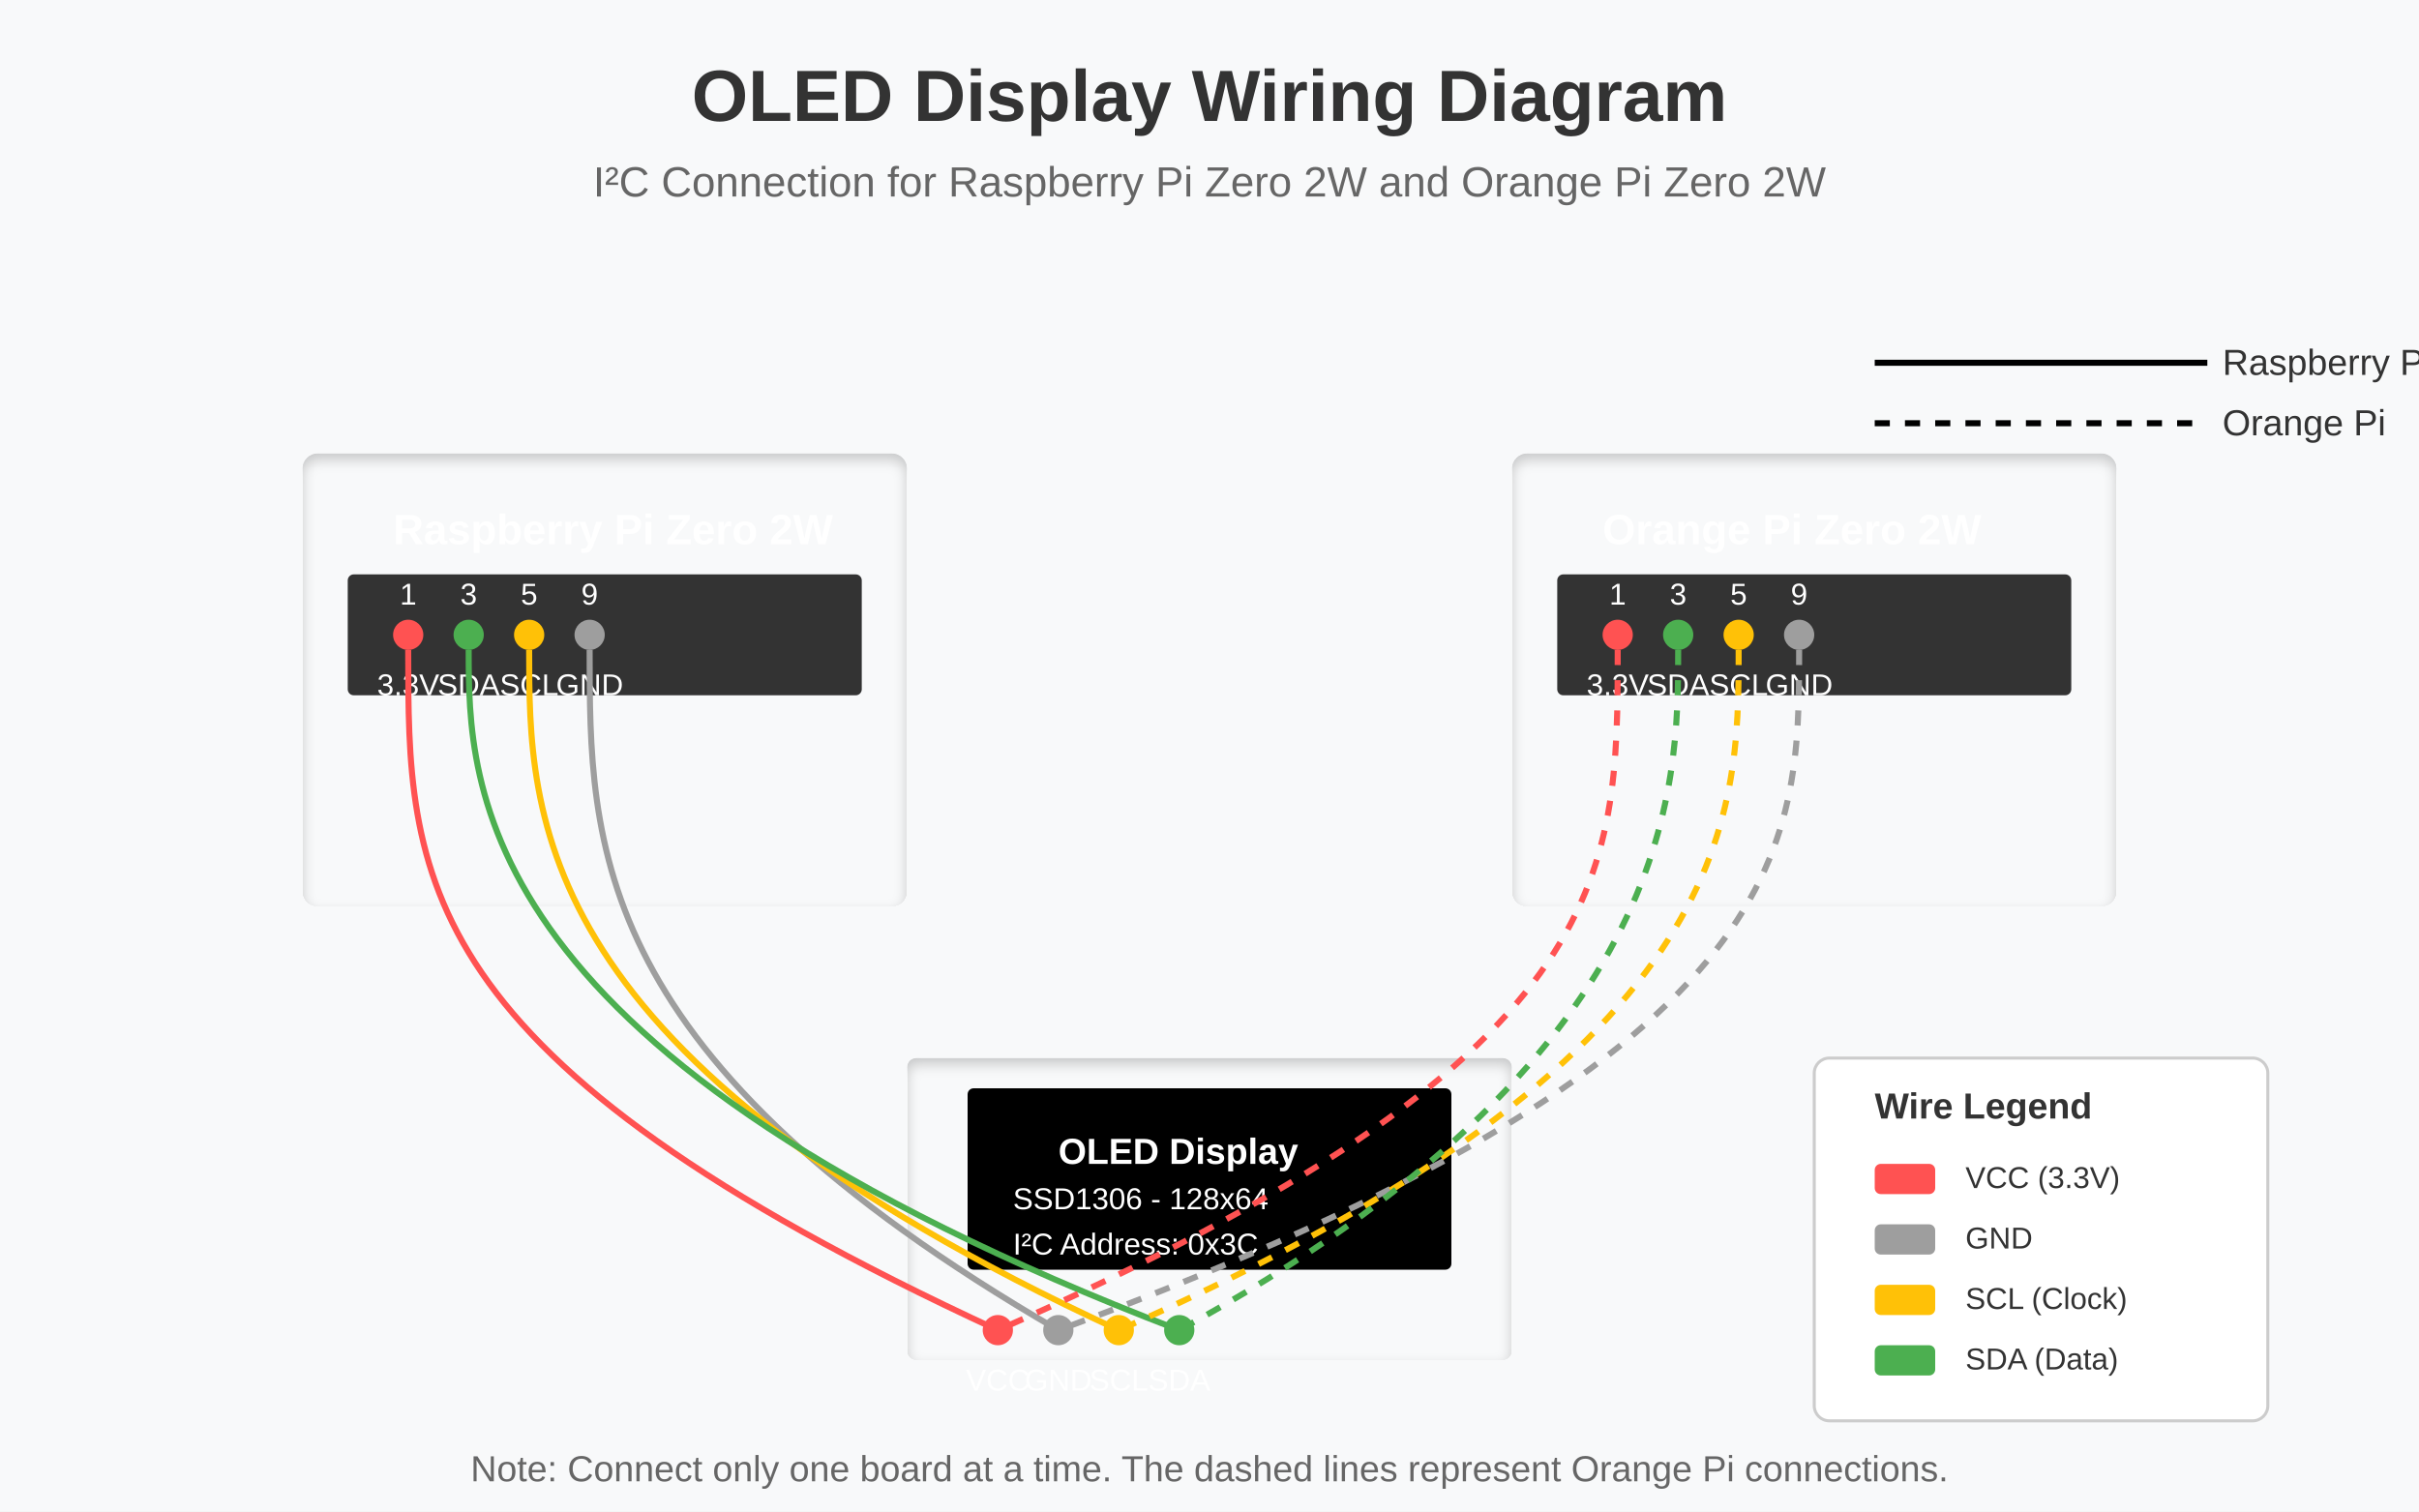
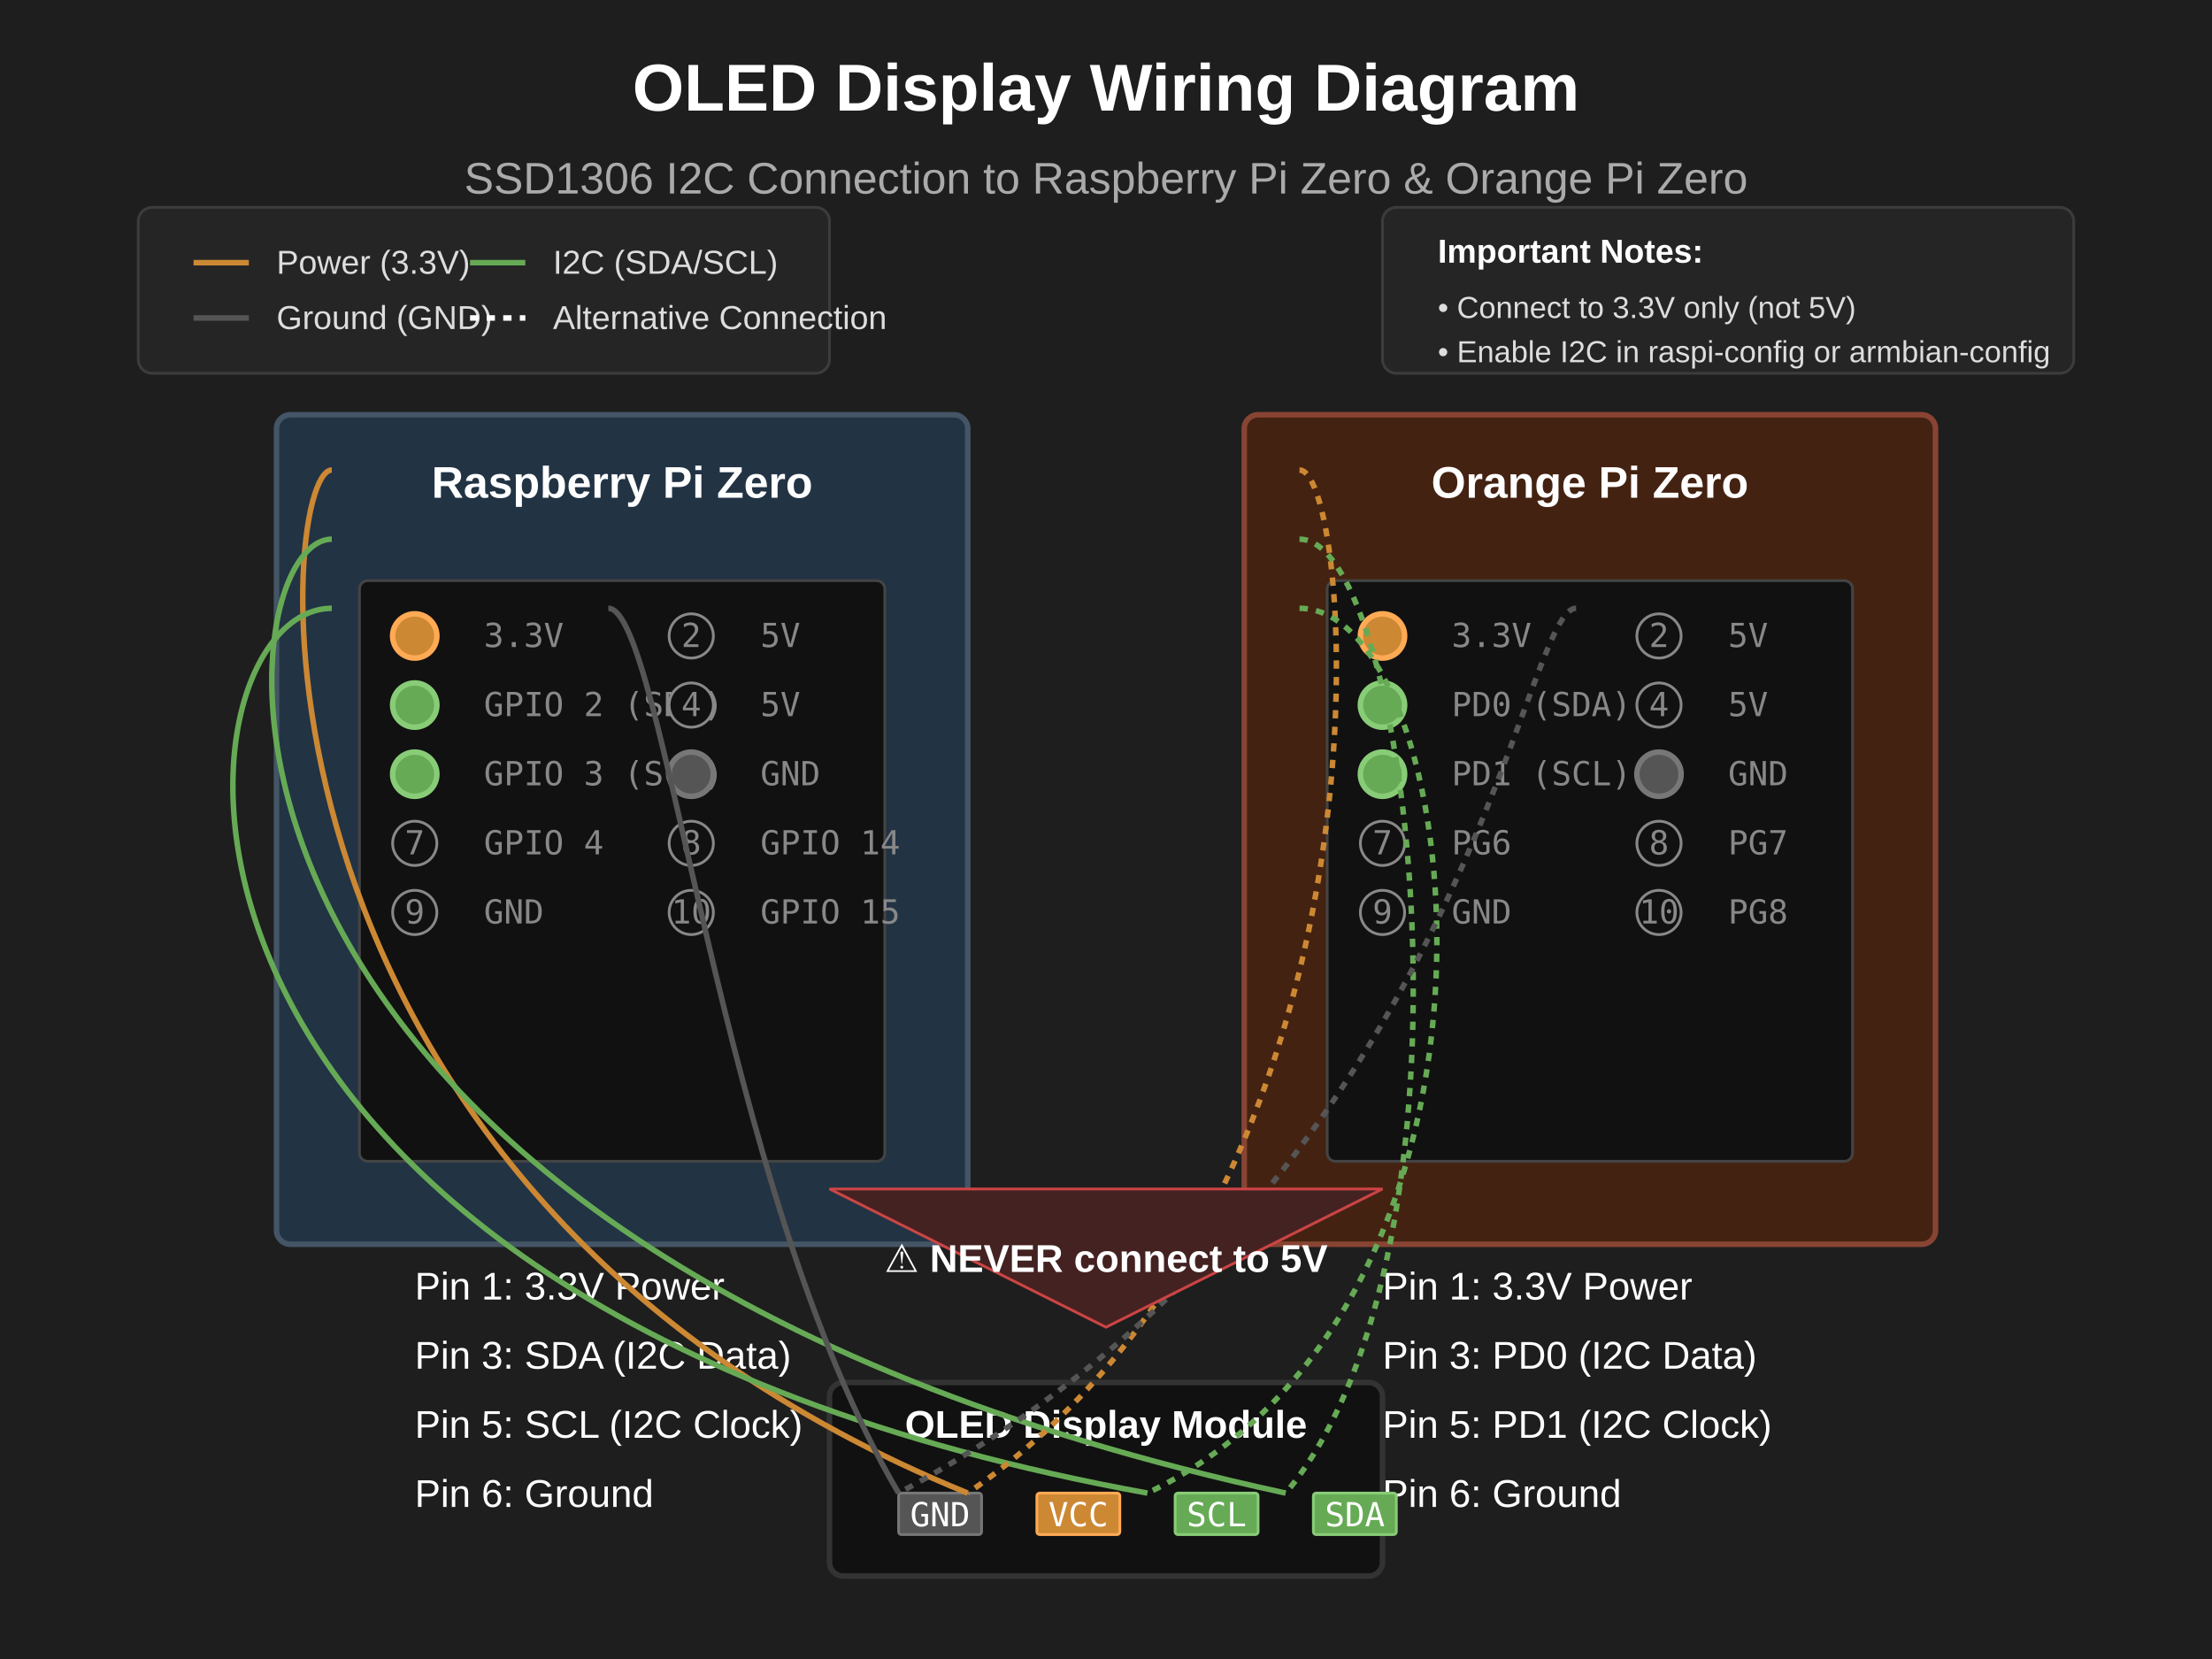
- <svg xmlns="http://www.w3.org/2000/svg" width="800px" height="500px" viewBox="0 0 800 500" version="1.1">
-   <defs>
-     <filter x="-5%" y="-5%" width="110%" height="110%" filterUnits="objectBoundingBox" id="boardShadow">
-       <feGaussianBlur stdDeviation="2" in="SourceAlpha" result="shadowBlurInner1" />
-       <feOffset dx="0" dy="2" in="shadowBlurInner1" result="shadowOffsetInner1" />
-       <feComposite in="shadowOffsetInner1" in2="SourceAlpha" operator="arithmetic" k2="-1" k3="1" result="shadowInnerInner1" />
-       <feColorMatrix values="0 0 0 0 0   0 0 0 0 0   0 0 0 0 0  0 0 0 0.2 0" type="matrix" in="shadowInnerInner1" />
-     </filter>
-   </defs>
-   <g id="Wiring-Diagram" stroke="none" stroke-width="1" fill="none" fill-rule="evenodd">
-     <rect fill="#F8F9FA" x="0" y="0" width="800" height="500" />
-     <text font-family="Arial, sans-serif" font-size="24" font-weight="bold" fill="#333333" text-anchor="middle" x="400" y="40">OLED Display Wiring Diagram</text>
-     <text font-family="Arial, sans-serif" font-size="14" fill="#666666" text-anchor="middle" x="400" y="65">I²C Connection for Raspberry Pi Zero 2W and Orange Pi Zero 2W</text>
-     <rect id="rpi-board" fill="#3BB14A" x="100" y="150" width="200" height="150" rx="5" filter="url(#boardShadow)" />
-     <text font-family="Arial, sans-serif" font-size="14" font-weight="bold" fill="#FFFFFF" x="130" y="180">Raspberry Pi Zero 2W</text>
-     <rect id="rpi-gpio" fill="#333333" x="115" y="190" width="170" height="40" rx="2" />
-     <circle id="rpi-3v3-pin" fill="#FF5252" cx="135" cy="210" r="5" />
-     <circle id="rpi-sda-pin" fill="#4CAF50" cx="155" cy="210" r="5" />
-     <circle id="rpi-scl-pin" fill="#FFC107" cx="175" cy="210" r="5" />
-     <circle id="rpi-gnd-pin" fill="#9E9E9E" cx="195" cy="210" r="5" />
-     <text font-family="Arial, sans-serif" font-size="10" fill="#FFFFFF" x="135" y="230" text-anchor="middle">3.3V</text>
-     <text font-family="Arial, sans-serif" font-size="10" fill="#FFFFFF" x="155" y="230" text-anchor="middle">SDA</text>
-     <text font-family="Arial, sans-serif" font-size="10" fill="#FFFFFF" x="175" y="230" text-anchor="middle">SCL</text>
-     <text font-family="Arial, sans-serif" font-size="10" fill="#FFFFFF" x="195" y="230" text-anchor="middle">GND</text>
-     <text font-family="Arial, sans-serif" font-size="10" fill="#FFFFFF" x="135" y="200" text-anchor="middle">1</text>
-     <text font-family="Arial, sans-serif" font-size="10" fill="#FFFFFF" x="155" y="200" text-anchor="middle">3</text>
-     <text font-family="Arial, sans-serif" font-size="10" fill="#FFFFFF" x="175" y="200" text-anchor="middle">5</text>
-     <text font-family="Arial, sans-serif" font-size="10" fill="#FFFFFF" x="195" y="200" text-anchor="middle">9</text>
-     <rect id="orangepi-board" fill="#F57C00" x="500" y="150" width="200" height="150" rx="5" filter="url(#boardShadow)" />
-     <text font-family="Arial, sans-serif" font-size="14" font-weight="bold" fill="#FFFFFF" x="530" y="180">Orange Pi Zero 2W</text>
-     <rect id="orangepi-gpio" fill="#333333" x="515" y="190" width="170" height="40" rx="2" />
-     <circle id="orangepi-3v3-pin" fill="#FF5252" cx="535" cy="210" r="5" />
-     <circle id="orangepi-sda-pin" fill="#4CAF50" cx="555" cy="210" r="5" />
-     <circle id="orangepi-scl-pin" fill="#FFC107" cx="575" cy="210" r="5" />
-     <circle id="orangepi-gnd-pin" fill="#9E9E9E" cx="595" cy="210" r="5" />
-     <text font-family="Arial, sans-serif" font-size="10" fill="#FFFFFF" x="535" y="230" text-anchor="middle">3.3V</text>
-     <text font-family="Arial, sans-serif" font-size="10" fill="#FFFFFF" x="555" y="230" text-anchor="middle">SDA</text>
-     <text font-family="Arial, sans-serif" font-size="10" fill="#FFFFFF" x="575" y="230" text-anchor="middle">SCL</text>
-     <text font-family="Arial, sans-serif" font-size="10" fill="#FFFFFF" x="595" y="230" text-anchor="middle">GND</text>
-     <text font-family="Arial, sans-serif" font-size="10" fill="#FFFFFF" x="535" y="200" text-anchor="middle">1</text>
-     <text font-family="Arial, sans-serif" font-size="10" fill="#FFFFFF" x="555" y="200" text-anchor="middle">3</text>
-     <text font-family="Arial, sans-serif" font-size="10" fill="#FFFFFF" x="575" y="200" text-anchor="middle">5</text>
-     <text font-family="Arial, sans-serif" font-size="10" fill="#FFFFFF" x="595" y="200" text-anchor="middle">9</text>
-     <rect id="oled-display" fill="#212121" x="300" y="350" width="200" height="100" rx="3" filter="url(#boardShadow)" />
-     <rect id="oled-screen" fill="#000000" x="320" y="360" width="160" height="60" rx="2" />
-     <circle id="oled-vcc-pin" fill="#FF5252" cx="330" cy="440" r="5" />
-     <circle id="oled-gnd-pin" fill="#9E9E9E" cx="350" cy="440" r="5" />
-     <circle id="oled-scl-pin" fill="#FFC107" cx="370" cy="440" r="5" />
-     <circle id="oled-sda-pin" fill="#4CAF50" cx="390" cy="440" r="5" />
-     <text font-family="Arial, sans-serif" font-size="10" fill="#FFFFFF" x="330" y="460" text-anchor="middle">VCC</text>
-     <text font-family="Arial, sans-serif" font-size="10" fill="#FFFFFF" x="350" y="460" text-anchor="middle">GND</text>
-     <text font-family="Arial, sans-serif" font-size="10" fill="#FFFFFF" x="370" y="460" text-anchor="middle">SCL</text>
-     <text font-family="Arial, sans-serif" font-size="10" fill="#FFFFFF" x="390" y="460" text-anchor="middle">SDA</text>
-     <text font-family="Arial, sans-serif" font-size="12" font-weight="bold" fill="#FFFFFF" x="350" y="385">OLED Display</text>
-     <text font-family="Arial, sans-serif" font-size="10" fill="#FFFFFF" x="335" y="400">SSD1306 - 128x64</text>
-     <text font-family="Arial, sans-serif" font-size="10" fill="#FFFFFF" x="335" y="415">I²C Address: 0x3C</text>
-     <path id="rpi-vcc-wire" stroke="#FF5252" stroke-width="2" d="M135,215 C135,290 135,350 330,440" />
-     <path id="rpi-gnd-wire" stroke="#9E9E9E" stroke-width="2" d="M195,215 C195,280 195,350 350,440" />
-     <path id="rpi-scl-wire" stroke="#FFC107" stroke-width="2" d="M175,215 C175,270 175,350 370,440" />
-     <path id="rpi-sda-wire" stroke="#4CAF50" stroke-width="2" d="M155,215 C155,260 155,350 390,440" />
-     <path id="orangepi-vcc-wire" stroke="#FF5252" stroke-width="2" stroke-dasharray="5,5" d="M535,215 C535,290 535,350 330,440" />
-     <path id="orangepi-gnd-wire" stroke="#9E9E9E" stroke-width="2" stroke-dasharray="5,5" d="M595,215 C595,280 595,350 350,440" />
-     <path id="orangepi-scl-wire" stroke="#FFC107" stroke-width="2" stroke-dasharray="5,5" d="M575,215 C575,270 575,350 370,440" />
-     <path id="orangepi-sda-wire" stroke="#4CAF50" stroke-width="2" stroke-dasharray="5,5" d="M555,215 C555,260 555,350 390,440" />
-     <rect id="legend-box" fill="#FFFFFF" stroke="#CCCCCC" stroke-width="1" x="600" y="350" width="150" height="120" rx="5" />
-     <text font-family="Arial, sans-serif" font-size="12" font-weight="bold" fill="#333333" x="620" y="370">Wire Legend</text>
-     <rect id="legend-vcc" fill="#FF5252" x="620" y="385" width="20" height="10" rx="2" />
-     <text font-family="Arial, sans-serif" font-size="10" fill="#333333" x="650" y="393">VCC (3.3V)</text>
-     <rect id="legend-gnd" fill="#9E9E9E" x="620" y="405" width="20" height="10" rx="2" />
-     <text font-family="Arial, sans-serif" font-size="10" fill="#333333" x="650" y="413">GND</text>
-     <rect id="legend-scl" fill="#FFC107" x="620" y="425" width="20" height="10" rx="2" />
-     <text font-family="Arial, sans-serif" font-size="10" fill="#333333" x="650" y="433">SCL (Clock)</text>
-     <rect id="legend-sda" fill="#4CAF50" x="620" y="445" width="20" height="10" rx="2" />
-     <text font-family="Arial, sans-serif" font-size="10" fill="#333333" x="650" y="453">SDA (Data)</text>
-     <line x1="620" y1="120" x2="730" y2="120" stroke="#000000" stroke-width="2" />
-     <text font-family="Arial, sans-serif" font-size="12" fill="#333333" x="735" y="124">Raspberry Pi</text>
-     <line x1="620" y1="140" x2="730" y2="140" stroke="#000000" stroke-width="2" stroke-dasharray="5,5" />
-     <text font-family="Arial, sans-serif" font-size="12" fill="#333333" x="735" y="144">Orange Pi</text>
-     <text font-family="Arial, sans-serif" font-size="12" fill="#666666" x="400" y="490" text-anchor="middle">Note: Connect only one board at a time. The dashed lines represent Orange Pi connections.</text>
+ <svg xmlns="http://www.w3.org/2000/svg" width="800" height="600" viewBox="0 0 800 600">
+   <rect width="800" height="600" fill="#1e1e1e" />
+   <text x="400" y="40" font-family="Arial" font-size="24" fill="#fff" text-anchor="middle" font-weight="bold">OLED Display Wiring Diagram</text>
+   <text x="400" y="70" font-family="Arial" font-size="16" fill="#aaa" text-anchor="middle">SSD1306 I2C Connection to Raspberry Pi Zero &amp; Orange Pi Zero</text>
+   <g transform="translate(100, 150)">
+     <rect width="250" height="300" rx="5" fill="#234" stroke="#456" stroke-width="2" />
+     <text x="125" y="30" font-family="Arial" font-size="16" fill="#fff" text-anchor="middle" font-weight="bold">Raspberry Pi Zero</text>
+     <g transform="translate(30, 60)">
+       <rect width="190" height="210" rx="3" fill="#111" stroke="#444" stroke-width="1" />
+       <g font-family="monospace" font-size="12">
+         <g fill="#888">
+           <circle cx="20" cy="20" r="8" fill="#111" stroke="#888" stroke-width="1" />
+           <text x="20" y="24" text-anchor="middle">1</text>
+           <text x="45" y="24">3.3V</text>
+           <circle cx="20" cy="45" r="8" fill="#111" stroke="#888" stroke-width="1" />
+           <text x="20" y="49" text-anchor="middle">3</text>
+           <text x="45" y="49">GPIO 2 (SDA)</text>
+           <circle cx="20" cy="70" r="8" fill="#111" stroke="#888" stroke-width="1" />
+           <text x="20" y="74" text-anchor="middle">5</text>
+           <text x="45" y="74">GPIO 3 (SCL)</text>
+           <circle cx="20" cy="95" r="8" fill="#111" stroke="#888" stroke-width="1" />
+           <text x="20" y="99" text-anchor="middle">7</text>
+           <text x="45" y="99">GPIO 4</text>
+           <circle cx="20" cy="120" r="8" fill="#111" stroke="#888" stroke-width="1" />
+           <text x="20" y="124" text-anchor="middle">9</text>
+           <text x="45" y="124">GND</text>
+         </g>
+         <g fill="#888">
+           <circle cx="120" cy="20" r="8" fill="#111" stroke="#888" stroke-width="1" />
+           <text x="120" y="24" text-anchor="middle">2</text>
+           <text x="145" y="24">5V</text>
+           <circle cx="120" cy="45" r="8" fill="#111" stroke="#888" stroke-width="1" />
+           <text x="120" y="49" text-anchor="middle">4</text>
+           <text x="145" y="49">5V</text>
+           <circle cx="120" cy="70" r="8" fill="#111" stroke="#888" stroke-width="1" />
+           <text x="120" y="74" text-anchor="middle">6</text>
+           <text x="145" y="74">GND</text>
+           <circle cx="120" cy="95" r="8" fill="#111" stroke="#888" stroke-width="1" />
+           <text x="120" y="99" text-anchor="middle">8</text>
+           <text x="145" y="99">GPIO 14</text>
+           <circle cx="120" cy="120" r="8" fill="#111" stroke="#888" stroke-width="1" />
+           <text x="120" y="124" text-anchor="middle">10</text>
+           <text x="145" y="124">GPIO 15</text>
+         </g>
+       </g>
+       <circle cx="20" cy="20" r="8" fill="#c83" stroke="#fa5" stroke-width="2" />
+       <circle cx="20" cy="45" r="8" fill="#6a5" stroke="#8c7" stroke-width="2" />
+       <circle cx="20" cy="70" r="8" fill="#6a5" stroke="#8c7" stroke-width="2" />
+       <circle cx="120" cy="70" r="8" fill="#555" stroke="#777" stroke-width="2" />
+     </g>
+     <g transform="translate(30, 300)" font-family="Arial" font-size="14" fill="#fff">
+       <text x="20" y="20">Pin 1: 3.3V Power</text>
+       <text x="20" y="45">Pin 3: SDA (I2C Data)</text>
+       <text x="20" y="70">Pin 5: SCL (I2C Clock)</text>
+       <text x="20" y="95">Pin 6: Ground</text>
+     </g>
+   </g>
+   <g transform="translate(450, 150)">
+     <rect width="250" height="300" rx="5" fill="#421" stroke="#843" stroke-width="2" />
+     <text x="125" y="30" font-family="Arial" font-size="16" fill="#fff" text-anchor="middle" font-weight="bold">Orange Pi Zero</text>
+     <g transform="translate(30, 60)">
+       <rect width="190" height="210" rx="3" fill="#111" stroke="#444" stroke-width="1" />
+       <g font-family="monospace" font-size="12">
+         <g fill="#888">
+           <circle cx="20" cy="20" r="8" fill="#111" stroke="#888" stroke-width="1" />
+           <text x="20" y="24" text-anchor="middle">1</text>
+           <text x="45" y="24">3.3V</text>
+           <circle cx="20" cy="45" r="8" fill="#111" stroke="#888" stroke-width="1" />
+           <text x="20" y="49" text-anchor="middle">3</text>
+           <text x="45" y="49">PD0 (SDA)</text>
+           <circle cx="20" cy="70" r="8" fill="#111" stroke="#888" stroke-width="1" />
+           <text x="20" y="74" text-anchor="middle">5</text>
+           <text x="45" y="74">PD1 (SCL)</text>
+           <circle cx="20" cy="95" r="8" fill="#111" stroke="#888" stroke-width="1" />
+           <text x="20" y="99" text-anchor="middle">7</text>
+           <text x="45" y="99">PG6</text>
+           <circle cx="20" cy="120" r="8" fill="#111" stroke="#888" stroke-width="1" />
+           <text x="20" y="124" text-anchor="middle">9</text>
+           <text x="45" y="124">GND</text>
+         </g>
+         <g fill="#888">
+           <circle cx="120" cy="20" r="8" fill="#111" stroke="#888" stroke-width="1" />
+           <text x="120" y="24" text-anchor="middle">2</text>
+           <text x="145" y="24">5V</text>
+           <circle cx="120" cy="45" r="8" fill="#111" stroke="#888" stroke-width="1" />
+           <text x="120" y="49" text-anchor="middle">4</text>
+           <text x="145" y="49">5V</text>
+           <circle cx="120" cy="70" r="8" fill="#111" stroke="#888" stroke-width="1" />
+           <text x="120" y="74" text-anchor="middle">6</text>
+           <text x="145" y="74">GND</text>
+           <circle cx="120" cy="95" r="8" fill="#111" stroke="#888" stroke-width="1" />
+           <text x="120" y="99" text-anchor="middle">8</text>
+           <text x="145" y="99">PG7</text>
+           <circle cx="120" cy="120" r="8" fill="#111" stroke="#888" stroke-width="1" />
+           <text x="120" y="124" text-anchor="middle">10</text>
+           <text x="145" y="124">PG8</text>
+         </g>
+       </g>
+       <circle cx="20" cy="20" r="8" fill="#c83" stroke="#fa5" stroke-width="2" />
+       <circle cx="20" cy="45" r="8" fill="#6a5" stroke="#8c7" stroke-width="2" />
+       <circle cx="20" cy="70" r="8" fill="#6a5" stroke="#8c7" stroke-width="2" />
+       <circle cx="120" cy="70" r="8" fill="#555" stroke="#777" stroke-width="2" />
+     </g>
+     <g transform="translate(30, 300)" font-family="Arial" font-size="14" fill="#fff">
+       <text x="20" y="20">Pin 1: 3.3V Power</text>
+       <text x="20" y="45">Pin 3: PD0 (I2C Data)</text>
+       <text x="20" y="70">Pin 5: PD1 (I2C Clock)</text>
+       <text x="20" y="95">Pin 6: Ground</text>
+     </g>
+   </g>
+   <g transform="translate(300, 500)">
+     <rect width="200" height="70" rx="5" fill="#111" stroke="#333" stroke-width="2" />
+     <text x="100" y="20" font-family="Arial" font-size="14" fill="#fff" text-anchor="middle" font-weight="bold">OLED Display Module</text>
+     <g transform="translate(25, 40)">
+       <g font-family="monospace" font-size="12" fill="#fff">
+         <rect x="0" y="0" width="30" height="15" rx="1" fill="#555" stroke="#777" stroke-width="1" />
+         <text x="15" y="12" text-anchor="middle">GND</text>
+         <rect x="50" y="0" width="30" height="15" rx="1" fill="#c83" stroke="#fa5" stroke-width="1" />
+         <text x="65" y="12" text-anchor="middle">VCC</text>
+         <rect x="100" y="0" width="30" height="15" rx="1" fill="#6a5" stroke="#8c7" stroke-width="1" />
+         <text x="115" y="12" text-anchor="middle">SCL</text>
+         <rect x="150" y="0" width="30" height="15" rx="1" fill="#6a5" stroke="#8c7" stroke-width="1" />
+         <text x="165" y="12" text-anchor="middle">SDA</text>
+       </g>
+     </g>
+   </g>
+   <g stroke-width="2" fill="none">
+     <path d="M 120 170 C 100 170, 80 430, 350 540" stroke="#c83" />
+     <path d="M 120 195 C 80 195, 50 450, 465 540" stroke="#6a5" />
+     <path d="M 120 220 C 60 220, 30 470, 415 540" stroke="#6a5" />
+     <path d="M 220 220 C 240 220, 260 430, 325 540" stroke="#555" />
+     <path d="M 470 170 C 490 170, 510 430, 350 540" stroke="#c83" stroke-dasharray="3,3" />
+     <path d="M 470 195 C 510 195, 540 450, 465 540" stroke="#6a5" stroke-dasharray="3,3" />
+     <path d="M 470 220 C 530 220, 560 470, 415 540" stroke="#6a5" stroke-dasharray="3,3" />
+     <path d="M 570 220 C 550 220, 530 430, 325 540" stroke="#555" stroke-dasharray="3,3" />
+   </g>
+   <g transform="translate(50, 75)">
+     <rect width="250" height="60" rx="5" fill="#252526" stroke="#3c3c3c" stroke-width="1" />
+     <line x1="20" y1="20" x2="40" y2="20" stroke="#c83" stroke-width="2" />
+     <text x="50" y="24" font-family="Arial" font-size="12" fill="#ddd">Power (3.3V)</text>
+     <line x1="120" y1="20" x2="140" y2="20" stroke="#6a5" stroke-width="2" />
+     <text x="150" y="24" font-family="Arial" font-size="12" fill="#ddd">I2C (SDA/SCL)</text>
+     <line x1="20" y1="40" x2="40" y2="40" stroke="#555" stroke-width="2" />
+     <text x="50" y="44" font-family="Arial" font-size="12" fill="#ddd">Ground (GND)</text>
+     <line x1="120" y1="40" x2="140" y2="40" stroke="#FFF" stroke-width="2" stroke-dasharray="3,3" />
+     <text x="150" y="44" font-family="Arial" font-size="12" fill="#ddd">Alternative Connection</text>
+   </g>
+   <g transform="translate(500, 75)">
+     <rect width="250" height="60" rx="5" fill="#252526" stroke="#3c3c3c" stroke-width="1" />
+     <text x="20" y="20" font-family="Arial" font-size="12" fill="#fff" font-weight="bold">Important Notes:</text>
+     <text x="20" y="40" font-family="Arial" font-size="11" fill="#ddd">• Connect to 3.3V only (not 5V)</text>
+     <text x="20" y="56" font-family="Arial" font-size="11" fill="#ddd">• Enable I2C in raspi-config or armbian-config</text>
+   </g>
+   <g transform="translate(300, 430)">
+     <polygon points="0,0 200,0 100,50" fill="#422" stroke="#c44" stroke-width="1" />
+     <text x="100" y="30" font-family="Arial" font-size="14" fill="#fff" text-anchor="middle" font-weight="bold">⚠ NEVER connect to 5V</text>
  </g>
</svg>
